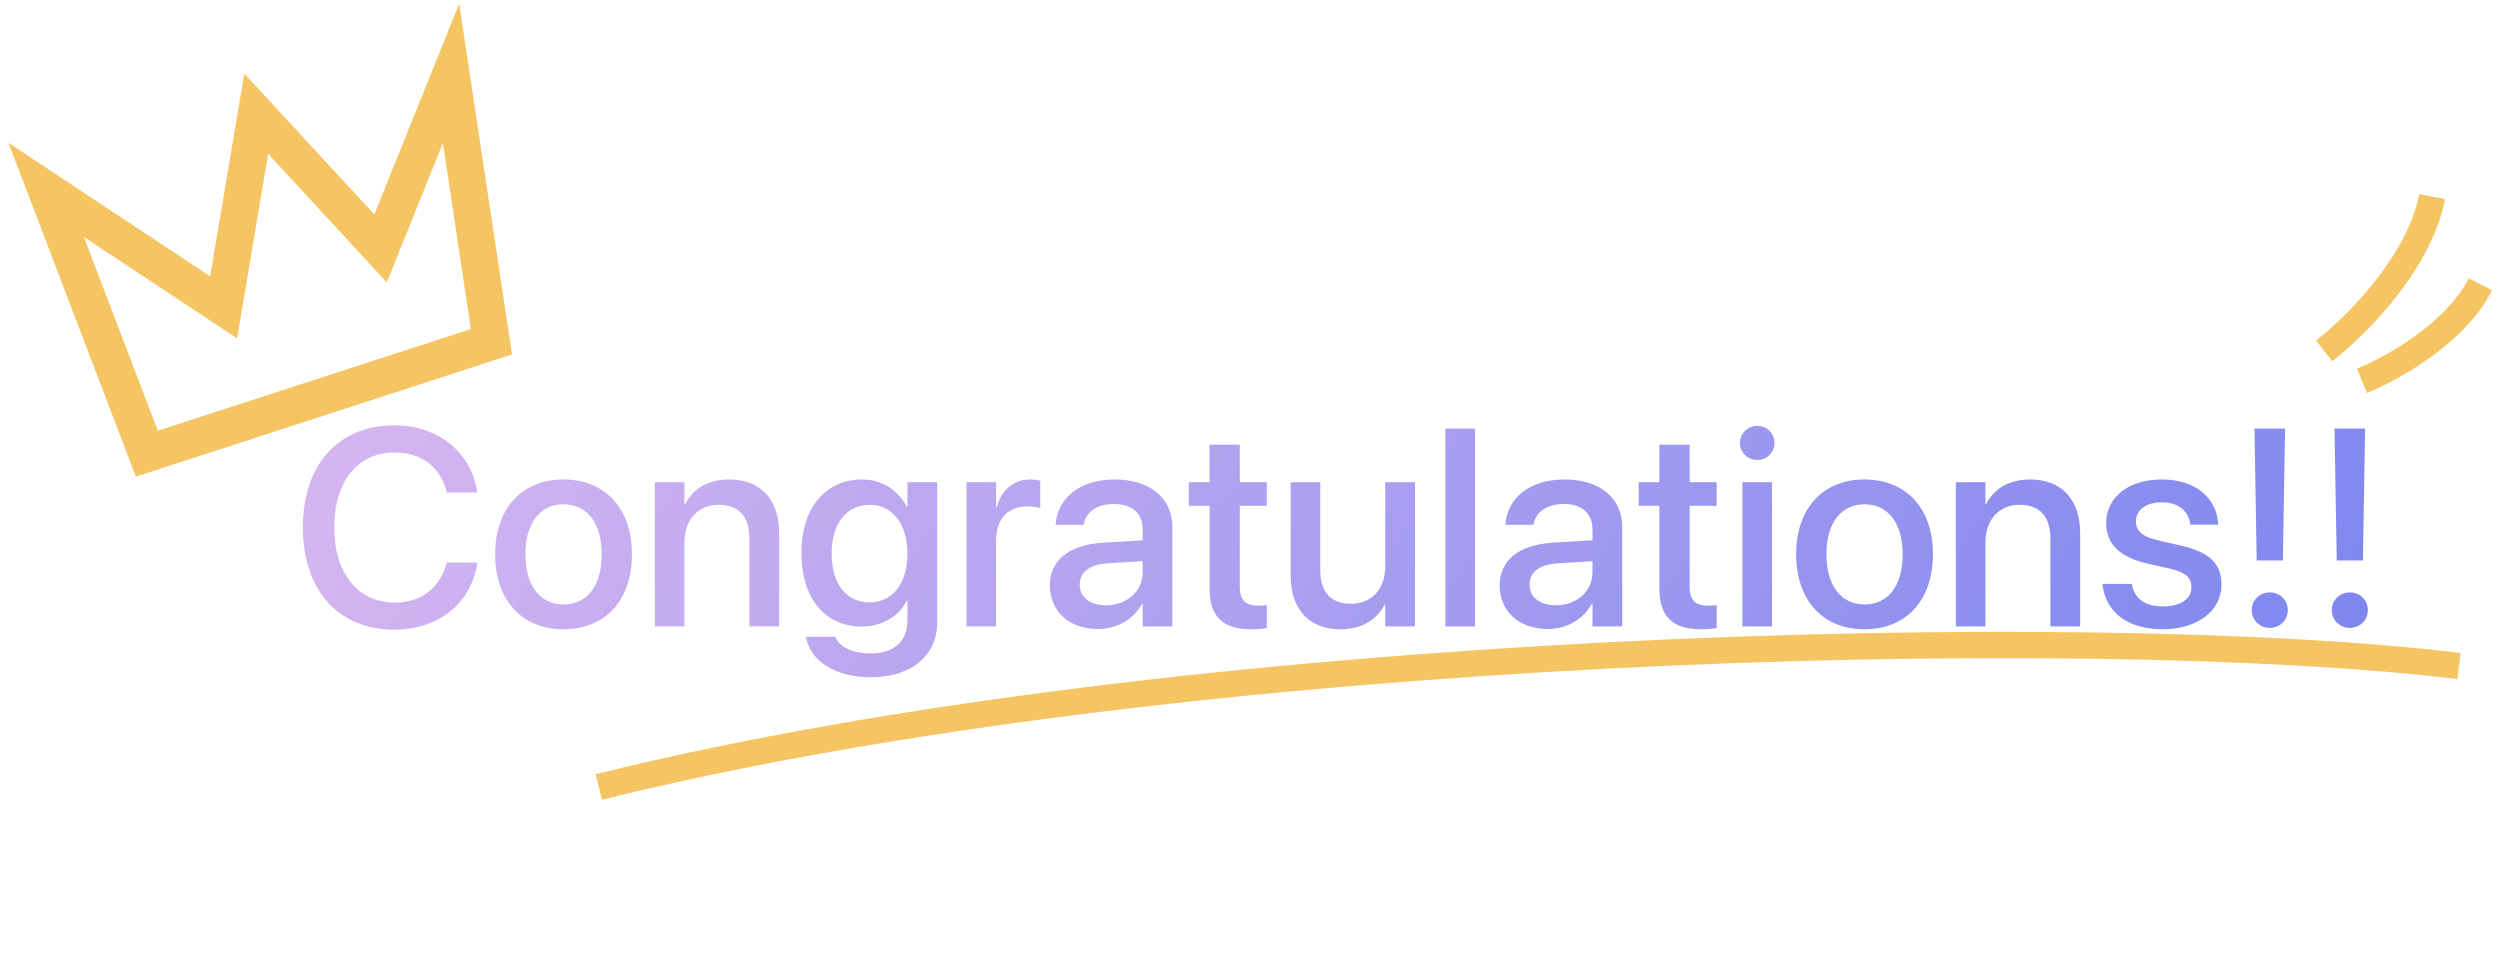
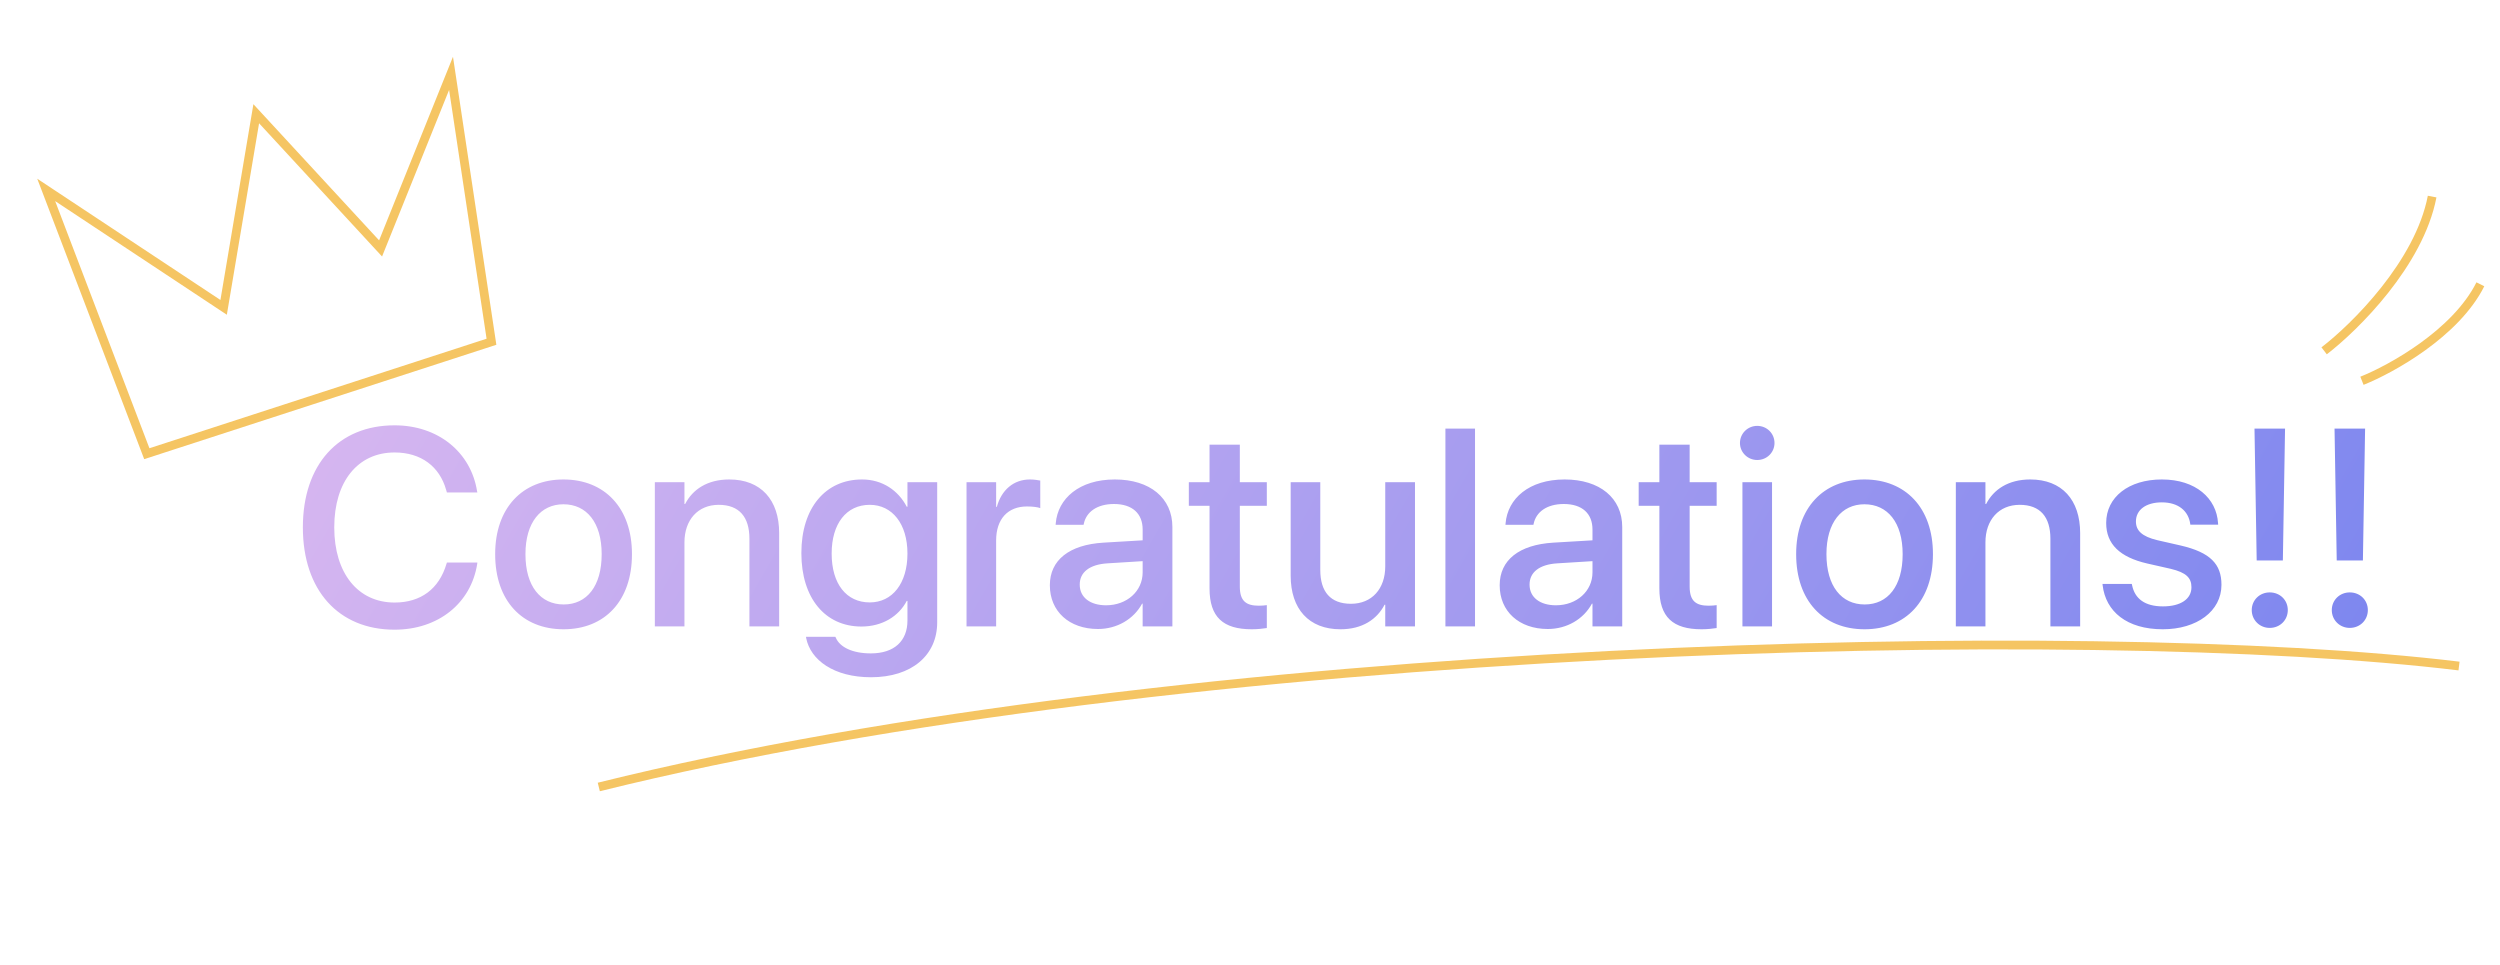
<svg xmlns="http://www.w3.org/2000/svg" width="285" height="110" viewBox="0 0 285 110" fill="none">
-   <path d="M68.262 89.715C134.762 73.215 238.221 70.807 280.328 75.928" stroke="#F5C563" stroke-width="3" />
+   <path d="M68.262 89.715C134.762 73.215 238.221 70.807 280.328 75.928" stroke="#F5C563" strokeWidth="3" />
  <path d="M44.98 71.784C38.59 71.784 34.527 67.284 34.527 60.128V60.112C34.527 52.956 38.59 48.487 44.98 48.487C49.949 48.487 53.684 51.55 54.387 56.003L54.418 56.144H50.949L50.855 55.831C50.105 53.19 48.012 51.581 44.98 51.581C40.793 51.581 38.105 54.894 38.105 60.112V60.128C38.105 65.347 40.809 68.69 44.98 68.69C47.98 68.69 50.059 67.128 50.902 64.269L50.949 64.128H54.418L54.402 64.284C53.699 68.769 49.965 71.784 44.98 71.784ZM64.246 71.737C59.527 71.737 56.449 68.472 56.449 63.19V63.159C56.449 57.909 59.559 54.659 64.231 54.659C68.918 54.659 72.043 57.894 72.043 63.159V63.19C72.043 68.487 68.949 71.737 64.246 71.737ZM64.262 68.909C66.902 68.909 68.59 66.815 68.59 63.19V63.159C68.59 59.565 66.871 57.487 64.231 57.487C61.637 57.487 59.902 59.565 59.902 63.159V63.19C59.902 66.831 61.621 68.909 64.262 68.909ZM74.652 71.409V54.972H78.027V57.456H78.106C78.965 55.784 80.652 54.659 83.137 54.659C86.746 54.659 88.824 56.987 88.824 60.769V71.409H85.434V61.409C85.434 58.94 84.277 57.55 81.934 57.55C79.559 57.55 78.027 59.269 78.027 61.831V71.409H74.652ZM99.293 77.206C95.074 77.206 92.402 75.253 91.902 72.737L91.887 72.597H95.231L95.293 72.722C95.746 73.769 97.168 74.487 99.277 74.487C101.965 74.487 103.449 73.05 103.449 70.753V68.503H103.371C102.434 70.284 100.559 71.425 98.199 71.425C94.074 71.425 91.356 68.19 91.356 63.065V63.05C91.356 57.894 94.106 54.659 98.277 54.659C100.59 54.659 102.402 55.909 103.371 57.769H103.449V54.972H106.84V70.956C106.84 74.706 103.934 77.206 99.293 77.206ZM99.152 68.675C101.73 68.675 103.449 66.503 103.449 63.112V63.097C103.449 59.722 101.715 57.55 99.152 57.55C96.481 57.55 94.809 59.706 94.809 63.097V63.112C94.809 66.55 96.481 68.675 99.152 68.675ZM110.184 71.409V54.972H113.559V57.784H113.637C114.168 55.862 115.543 54.659 117.418 54.659C117.902 54.659 118.324 54.737 118.59 54.784V57.925C118.324 57.815 117.73 57.737 117.074 57.737C114.902 57.737 113.559 59.159 113.559 61.612V71.409H110.184ZM125.168 71.706C121.887 71.706 119.684 69.69 119.684 66.737V66.706C119.684 63.847 121.902 62.097 125.793 61.862L130.262 61.597V60.362C130.262 58.55 129.09 57.456 126.996 57.456C125.043 57.456 123.84 58.378 123.559 59.69L123.527 59.831H120.34L120.355 59.659C120.59 56.831 123.043 54.659 127.09 54.659C131.105 54.659 133.652 56.784 133.652 60.081V71.409H130.262V68.815H130.199C129.246 70.581 127.34 71.706 125.168 71.706ZM123.09 66.659C123.09 68.097 124.277 69.003 126.09 69.003C128.465 69.003 130.262 67.394 130.262 65.253V63.972L126.246 64.222C124.215 64.347 123.09 65.237 123.09 66.628V66.659ZM142.699 71.737C139.449 71.737 137.887 70.362 137.887 67.081V57.659H135.527V54.972H137.887V50.69H141.34V54.972H144.418V57.659H141.34V66.878C141.34 68.55 142.09 69.05 143.512 69.05C143.871 69.05 144.168 69.019 144.418 68.987V71.597C144.027 71.659 143.387 71.737 142.699 71.737ZM152.809 71.737C149.199 71.737 147.137 69.409 147.137 65.628V54.972H150.512V64.972C150.512 67.456 151.668 68.831 154.012 68.831C156.387 68.831 157.918 67.128 157.918 64.565V54.972H161.309V71.409H157.918V68.94H157.84C156.98 70.597 155.309 71.737 152.809 71.737ZM164.777 71.409V48.862H168.152V71.409H164.777ZM176.449 71.706C173.168 71.706 170.965 69.69 170.965 66.737V66.706C170.965 63.847 173.184 62.097 177.074 61.862L181.543 61.597V60.362C181.543 58.55 180.371 57.456 178.277 57.456C176.324 57.456 175.121 58.378 174.84 59.69L174.809 59.831H171.621L171.637 59.659C171.871 56.831 174.324 54.659 178.371 54.659C182.387 54.659 184.934 56.784 184.934 60.081V71.409H181.543V68.815H181.48C180.527 70.581 178.621 71.706 176.449 71.706ZM174.371 66.659C174.371 68.097 175.559 69.003 177.371 69.003C179.746 69.003 181.543 67.394 181.543 65.253V63.972L177.527 64.222C175.496 64.347 174.371 65.237 174.371 66.628V66.659ZM193.98 71.737C190.73 71.737 189.168 70.362 189.168 67.081V57.659H186.809V54.972H189.168V50.69H192.621V54.972H195.699V57.659H192.621V66.878C192.621 68.55 193.371 69.05 194.793 69.05C195.152 69.05 195.449 69.019 195.699 68.987V71.597C195.309 71.659 194.668 71.737 193.98 71.737ZM200.324 52.44C199.23 52.44 198.355 51.565 198.355 50.503C198.355 49.425 199.23 48.55 200.324 48.55C201.434 48.55 202.293 49.425 202.293 50.503C202.293 51.565 201.434 52.44 200.324 52.44ZM198.637 71.409V54.972H202.012V71.409H198.637ZM212.559 71.737C207.84 71.737 204.762 68.472 204.762 63.19V63.159C204.762 57.909 207.871 54.659 212.543 54.659C217.23 54.659 220.355 57.894 220.355 63.159V63.19C220.355 68.487 217.262 71.737 212.559 71.737ZM212.574 68.909C215.215 68.909 216.902 66.815 216.902 63.19V63.159C216.902 59.565 215.184 57.487 212.543 57.487C209.949 57.487 208.215 59.565 208.215 63.159V63.19C208.215 66.831 209.934 68.909 212.574 68.909ZM222.965 71.409V54.972H226.34V57.456H226.418C227.277 55.784 228.965 54.659 231.449 54.659C235.059 54.659 237.137 56.987 237.137 60.769V71.409H233.746V61.409C233.746 58.94 232.59 57.55 230.246 57.55C227.871 57.55 226.34 59.269 226.34 61.831V71.409H222.965ZM246.559 71.737C242.449 71.737 240.043 69.706 239.699 66.706L239.684 66.565H243.027L243.059 66.722C243.371 68.237 244.496 69.128 246.574 69.128C248.605 69.128 249.824 68.284 249.824 66.956V66.94C249.824 65.878 249.23 65.269 247.465 64.847L244.777 64.237C241.652 63.519 240.105 62.019 240.105 59.628V59.612C240.105 56.675 242.668 54.659 246.449 54.659C250.34 54.659 252.684 56.831 252.855 59.628L252.871 59.815H249.699L249.684 59.706C249.48 58.269 248.355 57.269 246.449 57.269C244.637 57.269 243.496 58.128 243.496 59.44V59.456C243.496 60.472 244.168 61.159 245.934 61.581L248.605 62.19C251.965 62.972 253.246 64.3 253.246 66.659V66.675C253.246 69.675 250.434 71.737 246.559 71.737ZM257.262 63.894L257.012 48.862H260.496L260.246 63.894H257.262ZM258.746 71.581C257.605 71.581 256.699 70.69 256.699 69.55C256.699 68.409 257.605 67.534 258.746 67.534C259.918 67.534 260.809 68.409 260.809 69.55C260.809 70.69 259.918 71.581 258.746 71.581ZM266.387 63.894L266.137 48.862H269.621L269.371 63.894H266.387ZM267.871 71.581C266.73 71.581 265.824 70.69 265.824 69.55C265.824 68.409 266.73 67.534 267.871 67.534C269.043 67.534 269.934 68.409 269.934 69.55C269.934 70.69 269.043 71.581 267.871 71.581Z" fill="url(#paint0_linear_2337_4179)" />
-   <path d="M5.267 21.65L16.736 51.721L56.027 38.959L51.419 8.36L43.386 28.321L29.211 12.965L25.494 35.04L5.267 21.65Z" stroke="#F5C563" stroke-width="4.207" />
-   <path d="M269.262 43.409C272.595 42.076 279.962 38.009 282.762 32.409" stroke="#F5C563" stroke-width="3" />
-   <path d="M264.95 39.994C268.445 37.316 275.8 30.049 277.263 22.41" stroke="#F5C563" stroke-width="3" />
+   <path d="M5.267 21.65L16.736 51.721L56.027 38.959L51.419 8.36L43.386 28.321L29.211 12.965L25.494 35.04L5.267 21.65Z" stroke="#F5C563" strokeWidth="4.207" />
+   <path d="M269.262 43.409C272.595 42.076 279.962 38.009 282.762 32.409" stroke="#F5C563" strokeWidth="3" />
+   <path d="M264.95 39.994C268.445 37.316 275.8 30.049 277.263 22.41" stroke="#F5C563" strokeWidth="3" />
  <defs>
    <linearGradient id="paint0_linear_2337_4179" x1="32.716" y1="54.784" x2="218.359" y2="161.682" gradientUnits="userSpaceOnUse">
      <stop stop-color="#D6B6F0" />
      <stop offset="1" stop-color="#7E87EF" />
    </linearGradient>
  </defs>
</svg>
